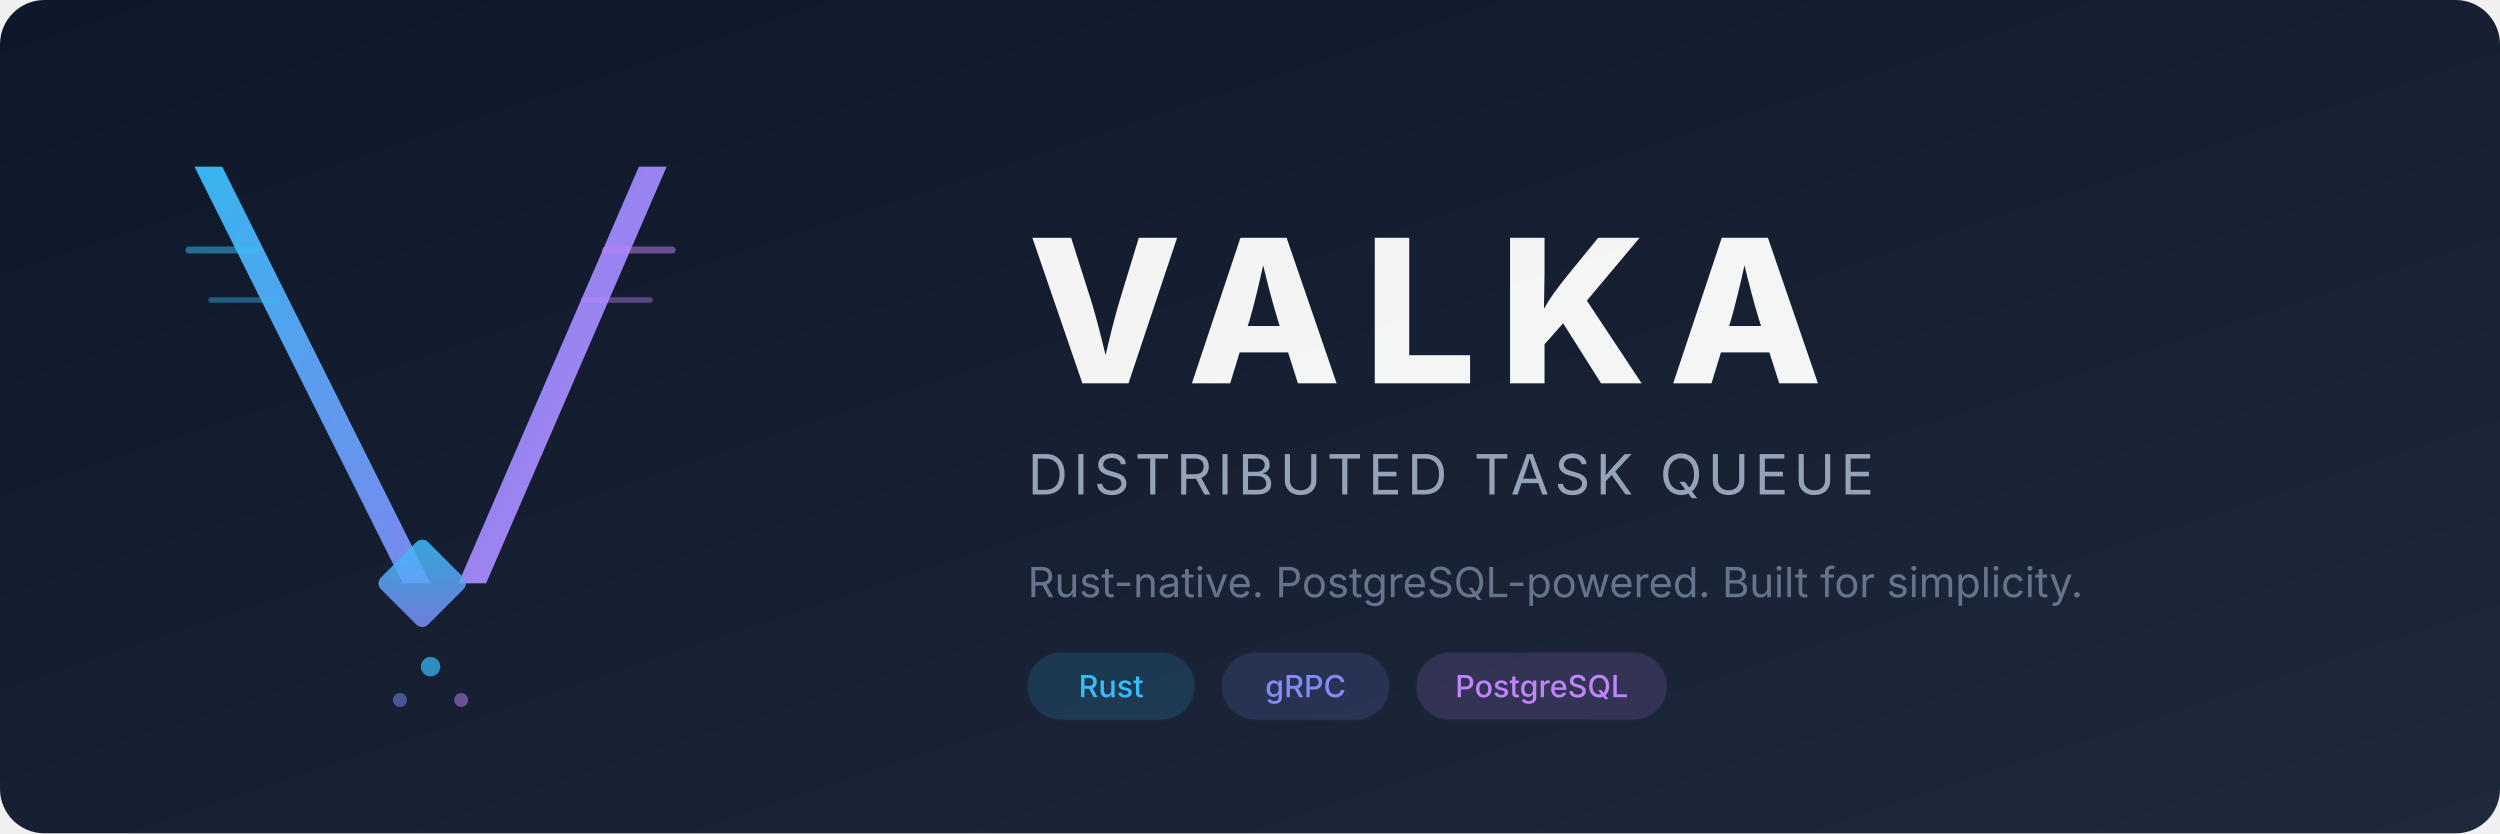
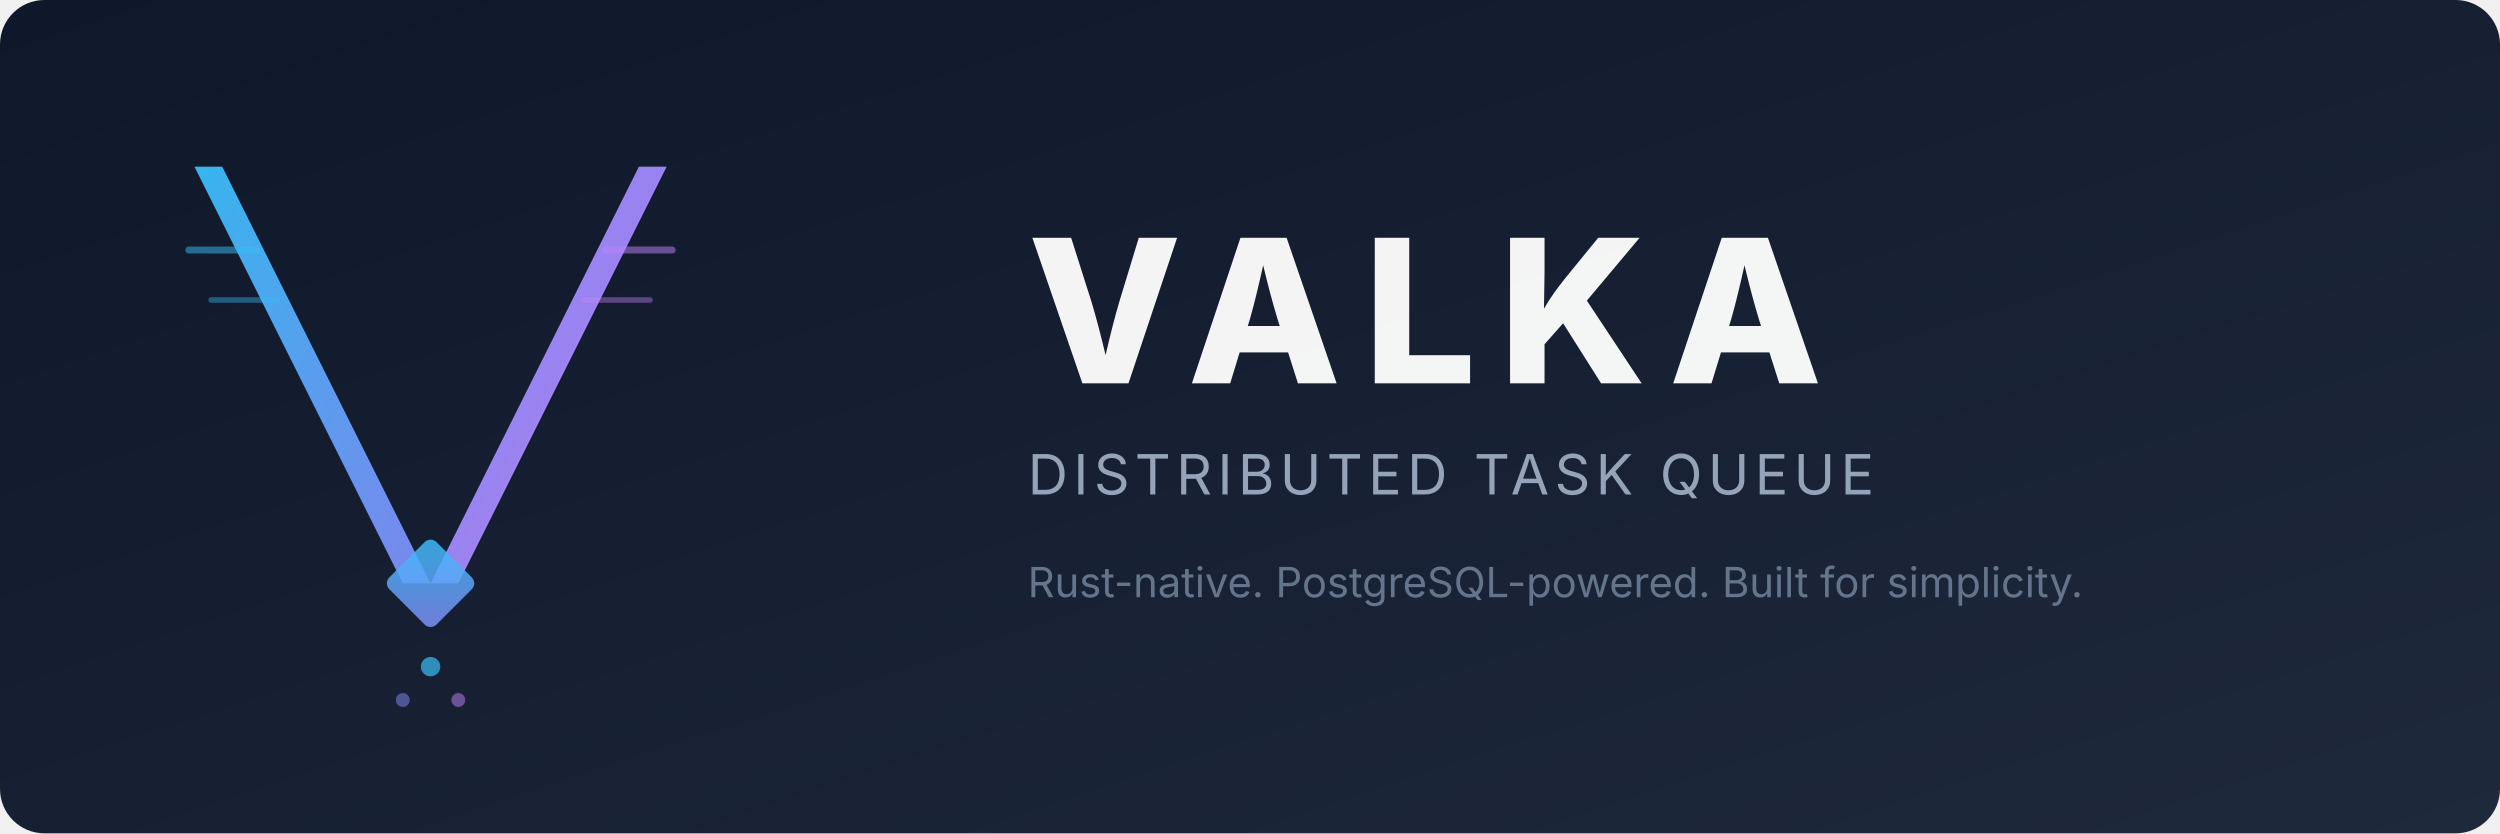
<svg xmlns="http://www.w3.org/2000/svg" viewBox="0 0 900 300" fill="none">
  <defs>
    <linearGradient id="bg" x1="0%" y1="0%" x2="100%" y2="100%">
      <stop offset="0%" style="stop-color:#0f172a;stop-opacity:1" />
      <stop offset="100%" style="stop-color:#1e293b;stop-opacity:1" />
    </linearGradient>
    <linearGradient id="accent" x1="0%" y1="0%" x2="100%" y2="100%">
      <stop offset="0%" style="stop-color:#38bdf8;stop-opacity:1" />
      <stop offset="100%" style="stop-color:#818cf8;stop-opacity:1" />
    </linearGradient>
    <linearGradient id="accent2" x1="0%" y1="0%" x2="100%" y2="100%">
      <stop offset="0%" style="stop-color:#818cf8;stop-opacity:1" />
      <stop offset="100%" style="stop-color:#c084fc;stop-opacity:1" />
    </linearGradient>
  </defs>
  <rect width="900" height="300" rx="16" fill="url(#bg)" />
  <path d="M 80 60 L 155 210 L 145 210 L 70 60 Z" fill="url(#accent)" opacity="0.95" />
-   <path d="M 230 60 L 165 210 L 175 210 L 240 60 Z" fill="url(#accent2)" opacity="0.95" />
-   <rect x="140" y="198" width="24" height="24" rx="3" transform="rotate(45 152 210)" fill="url(#accent)" opacity="0.85" />
+   <path d="M 230 60 L 155 210 L 165 210 L 240 60 Z" fill="url(#accent2)" opacity="0.95" />
+   <rect x="143" y="198" width="24" height="24" rx="3" transform="rotate(45 155 210)" fill="url(#accent)" opacity="0.85" />
  <line x1="92" y1="90" x2="68" y2="90" stroke="#38bdf8" stroke-width="2.5" stroke-linecap="round" opacity="0.5" />
  <line x1="100" y1="108" x2="76" y2="108" stroke="#38bdf8" stroke-width="2" stroke-linecap="round" opacity="0.4" />
  <line x1="218" y1="90" x2="242" y2="90" stroke="#c084fc" stroke-width="2.5" stroke-linecap="round" opacity="0.5" />
  <line x1="210" y1="108" x2="234" y2="108" stroke="#c084fc" stroke-width="2" stroke-linecap="round" opacity="0.4" />
  <circle cx="155" cy="240" r="3.5" fill="#38bdf8" opacity="0.7" />
-   <circle cx="144" cy="252" r="2.5" fill="#818cf8" opacity="0.5" />
-   <circle cx="166" cy="252" r="2.5" fill="#c084fc" opacity="0.5" />
+   <circle cx="145" cy="252" r="2.5" fill="#818cf8" opacity="0.5" />
+   <circle cx="165" cy="252" r="2.5" fill="#c084fc" opacity="0.5" />
  <text x="370" y="138" font-family="'Inter', 'SF Pro Display', -apple-system, sans-serif" font-weight="800" font-size="72" letter-spacing="8" fill="white" opacity="0.95">VALKA</text>
  <text x="370" y="178" font-family="'Inter', 'SF Pro Display', -apple-system, sans-serif" font-weight="400" font-size="20" letter-spacing="2" fill="#94a3b8">DISTRIBUTED TASK QUEUE</text>
  <text x="370" y="215" font-family="'Inter', 'SF Pro Display', -apple-system, sans-serif" font-weight="400" font-size="15" fill="#64748b">Rust-native. PostgreSQL-powered. Built for simplicity.</text>
-   <rect x="370" y="235" width="60" height="24" rx="12" fill="#38bdf8" opacity="0.15" stroke="#38bdf8" stroke-width="1" stroke-opacity="0.3" />
-   <text x="400" y="251" text-anchor="middle" font-family="'Inter', monospace" font-weight="500" font-size="11" fill="#38bdf8">Rust</text>
-   <rect x="440" y="235" width="60" height="24" rx="12" fill="#818cf8" opacity="0.15" stroke="#818cf8" stroke-width="1" stroke-opacity="0.3" />
-   <text x="470" y="251" text-anchor="middle" font-family="'Inter', monospace" font-weight="500" font-size="11" fill="#818cf8">gRPC</text>
-   <rect x="510" y="235" width="90" height="24" rx="12" fill="#c084fc" opacity="0.15" stroke="#c084fc" stroke-width="1" stroke-opacity="0.3" />
-   <text x="555" y="251" text-anchor="middle" font-family="'Inter', monospace" font-weight="500" font-size="11" fill="#c084fc">PostgreSQL</text>
</svg>
